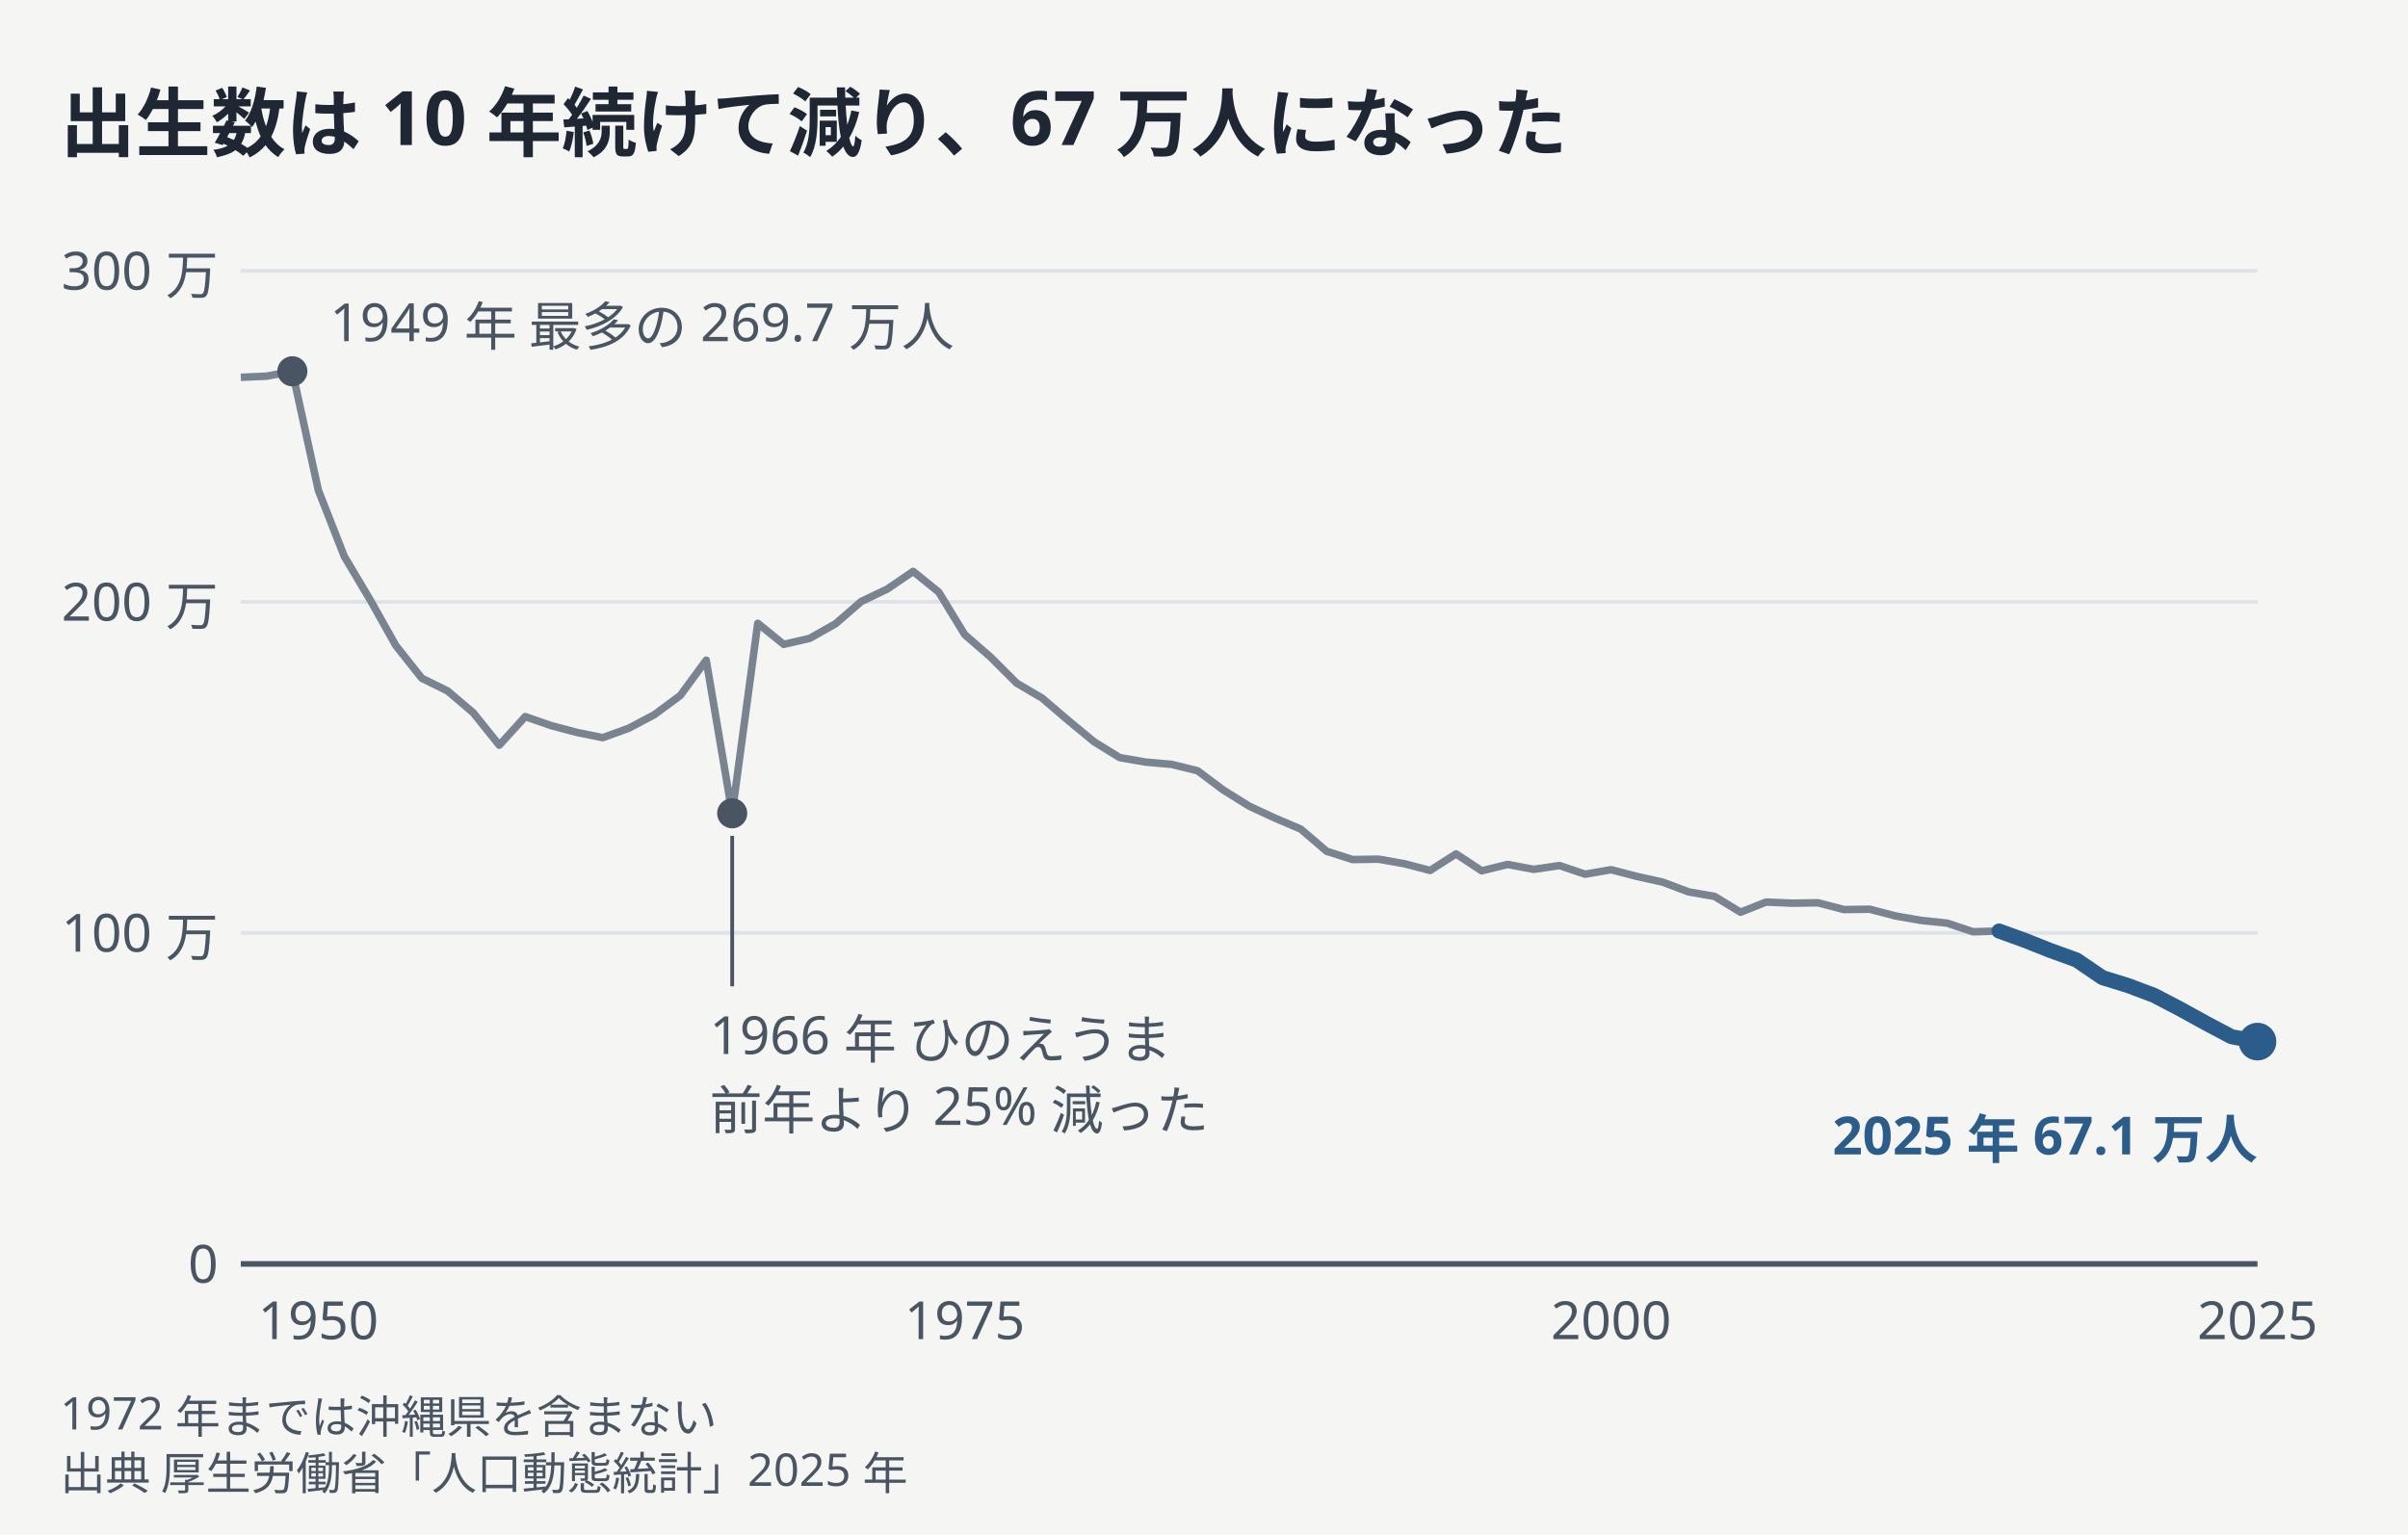
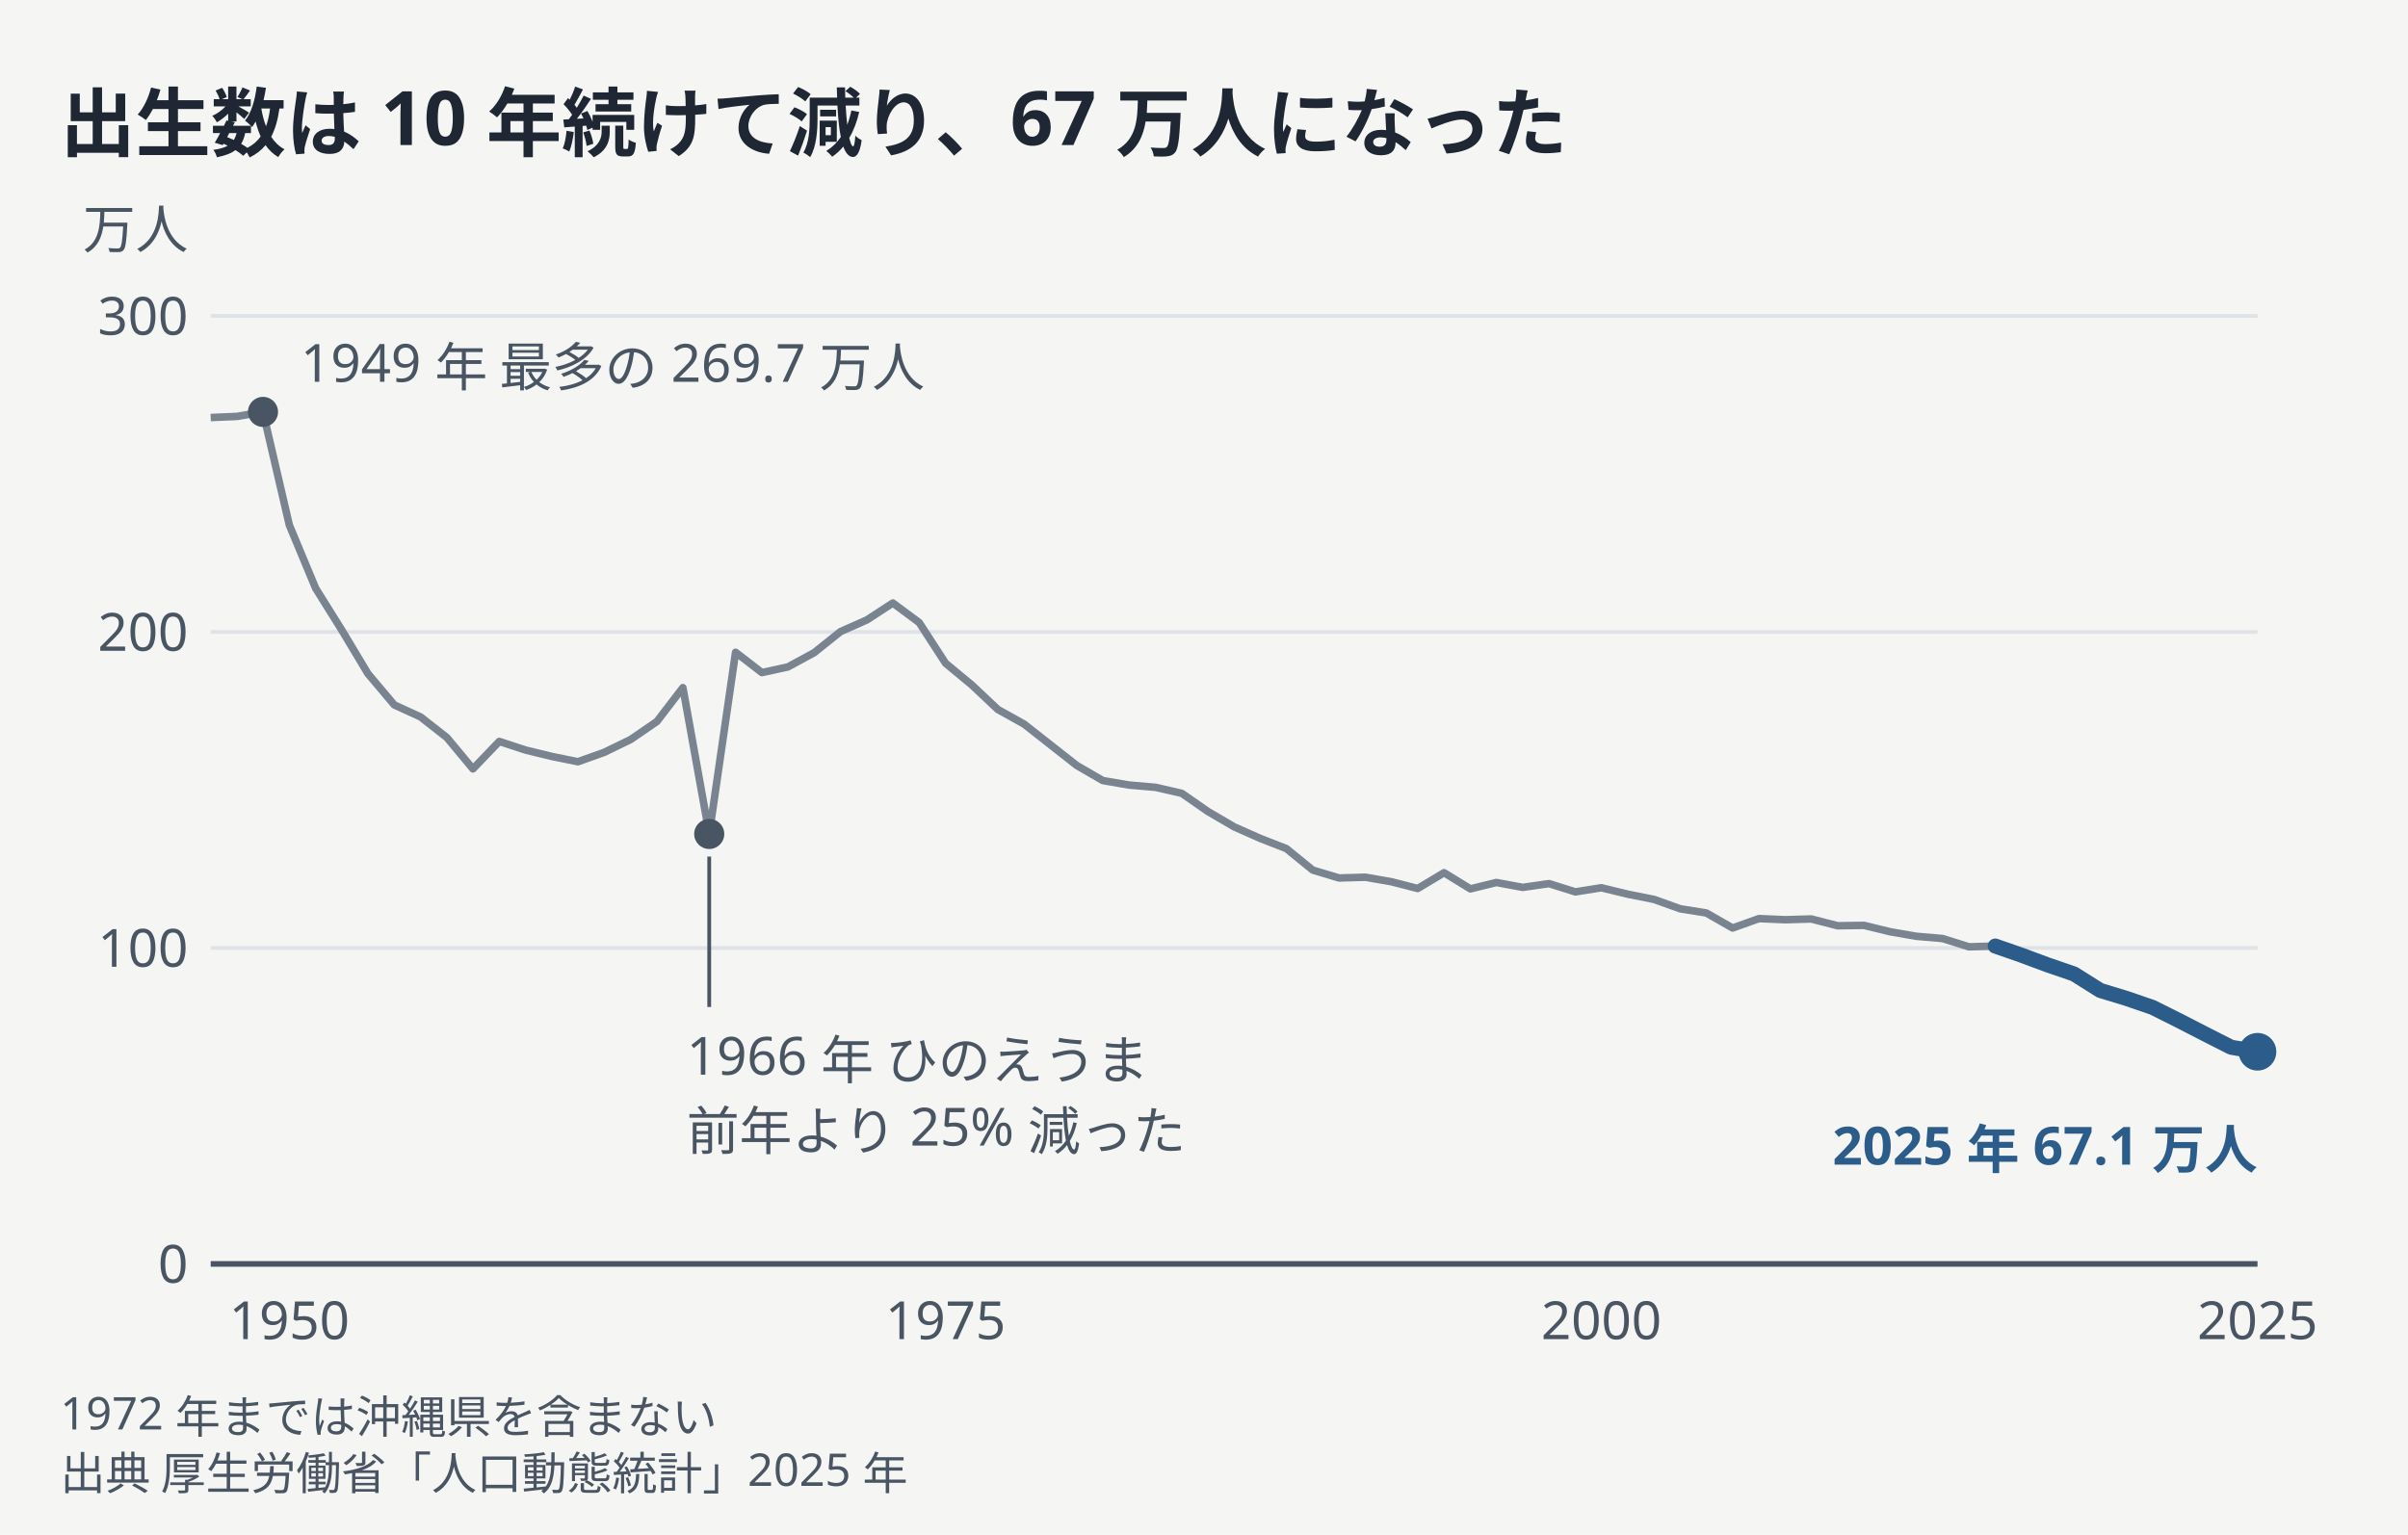
<svg xmlns="http://www.w3.org/2000/svg" viewBox="0 0 640 408" width="640" height="408" font-family="'BIZ UDPGothic','Yu Gothic UI','Meiryo','Hiragino Sans','Noto Sans JP',sans-serif">
  <rect x="0" y="0" width="640" height="408" fill="#f5f6f4" />
  <style>
    .title { font-size: 20px; font-weight: 700; fill: #1e2733; }
    .h { font-size: 16px; font-weight: 700; fill: #1e2733; }
    .t { font-size: 16px; fill: #1e2733; }
    .s { font-size: 14px; fill: #4a5563; }
    .p { font-size: 14px; font-weight: 700; fill: #2b5c8a; }
    .o { font-size: 14px; font-weight: 700; fill: #9a4a14; }
    .src { font-size: 12px; fill: #4a5563; }
  </style>
  <text x="16" y="40" class="title">出生数は 10 年続けて減り、67 万人になった</text>
-   <path d="M64,336.0 H600" stroke="#dfe2e6" stroke-width="1" />
-   <text x="58" y="341.0" class="s" text-anchor="end">0</text>
-   <path d="M64,248.0 H600" stroke="#dfe2e6" stroke-width="1" />
-   <text x="58" y="253.0" class="s" text-anchor="end">100 万</text>
-   <path d="M64,160.0 H600" stroke="#dfe2e6" stroke-width="1" />
-   <text x="58" y="165.0" class="s" text-anchor="end">200 万</text>
-   <path d="M64,72.0 H600" stroke="#dfe2e6" stroke-width="1" />
-   <text x="58" y="77.0" class="s" text-anchor="end">300 万</text>
-   <path d="M64,336 H600" stroke="#4a5563" stroke-width="1.5" />
-   <text x="84.6" y="356" class="s" text-anchor="middle">1950</text>
-   <text x="256.4" y="356" class="s" text-anchor="middle">1975</text>
-   <text x="428.2" y="356" class="s" text-anchor="middle">2000</text>
+   <path d="M56,336.0 H600" stroke="#dfe2e6" stroke-width="1" />
+   <text x="50" y="341.0" class="s" text-anchor="end">0</text>
+   <path d="M56,252.0 H600" stroke="#dfe2e6" stroke-width="1" />
+   <text x="50" y="257.0" class="s" text-anchor="end">100</text>
+   <path d="M56,168.0 H600" stroke="#dfe2e6" stroke-width="1" />
+   <text x="50" y="173.0" class="s" text-anchor="end">200</text>
+   <path d="M56,84.0 H600" stroke="#dfe2e6" stroke-width="1" />
+   <text x="50" y="89.0" class="s" text-anchor="end">300</text>
+   <text x="50" y="66" class="s" text-anchor="end">万人</text>
+   <path d="M56,336 H600" stroke="#4a5563" stroke-width="1.5" />
+   <text x="76.9" y="356" class="s" text-anchor="middle">1950</text>
+   <text x="251.3" y="356" class="s" text-anchor="middle">1975</text>
+   <text x="425.6" y="356" class="s" text-anchor="middle">2000</text>
  <text x="600.0" y="356" class="s" text-anchor="middle">2025</text>
-   <polyline points="64.0,100.3 70.9,100.0 77.7,98.7 84.6,130.3 91.5,147.9 98.4,159.5 105.2,171.6 112.1,180.3 119.0,183.7 125.8,189.5 132.7,198.1 139.6,190.5 146.5,192.9 153.3,194.7 160.2,196.1 167.1,193.6 173.9,190.0 180.8,184.9 187.7,175.5 194.6,216.2 201.4,165.7 208.3,171.3 215.2,169.7 222.1,165.8 228.9,159.9 235.8,156.6 242.7,151.9 249.5,157.4 256.4,168.7 263.3,174.7 270.2,181.6 277.0,185.6 283.9,191.5 290.8,197.2 297.6,201.4 304.5,202.6 311.4,203.2 318.3,204.9 325.1,210.0 332.0,214.3 338.9,217.5 345.7,220.4 352.6,226.3 359.5,228.5 366.4,228.4 373.2,229.6 380.1,231.4 387.0,227.0 393.8,231.5 400.7,229.8 407.6,231.1 414.5,230.1 421.3,232.4 428.2,231.2 435.1,233.0 441.9,234.5 448.8,237.1 455.7,238.3 462.6,242.5 469.4,239.8 476.3,240.1 483.2,240.0 490.1,241.8 496.9,241.7 503.8,243.5 510.7,244.7 517.5,245.4 524.4,247.7 531.3,247.5" fill="none" stroke="#7a8490" stroke-width="2" stroke-linejoin="round" />
-   <polyline points="531.3,247.5 538.2,250.0 545.0,252.7 551.9,255.2 558.8,259.9 565.6,262.0 572.5,264.6 579.4,268.2 586.3,272.0 593.1,275.6 600.0,276.9" fill="none" stroke="#2b5c8a" stroke-width="4" stroke-linejoin="round" stroke-linecap="round" />
-   <circle cx="77.7" cy="98.7" r="4" fill="#4a5563" />
-   <text x="87.7" y="90.7" class="s">1949 年 最多の 269.7 万人</text>
-   <circle cx="194.6" cy="216.2" r="4" fill="#4a5563" />
-   <path d="M194.6,222.2 V262.2" stroke="#4a5563" stroke-width="1" />
-   <text x="188.6" y="280.2" class="s">1966 年 ひのえうま</text>
-   <text x="188.6" y="300.2" class="s">前年より 25% 減った</text>
-   <circle cx="600.0" cy="276.9" r="5" fill="#2b5c8a" />
-   <text x="600.0" y="306.9" class="p" text-anchor="end">2025 年 67.1 万人</text>
+   <polyline points="56.0,111.0 63.0,110.7 69.9,109.5 76.9,139.6 83.9,156.4 90.9,167.6 97.8,179.1 104.8,187.4 111.8,190.6 118.8,196.1 125.7,204.4 132.7,197.1 139.7,199.4 146.7,201.1 153.6,202.5 160.6,200.0 167.6,196.6 174.6,191.8 181.5,182.8 188.5,221.7 195.5,173.4 202.5,178.8 209.4,177.3 216.4,173.5 223.4,167.9 230.4,164.8 237.3,160.3 244.3,165.5 251.3,176.3 258.3,182.1 265.2,188.6 272.2,192.5 279.2,198.0 286.2,203.5 293.1,207.5 300.1,208.7 307.1,209.3 314.1,210.9 321.0,215.7 328.0,219.8 335.0,222.9 341.9,225.6 348.9,231.3 355.9,233.4 362.9,233.2 369.8,234.4 376.8,236.2 383.8,232.0 390.8,236.3 397.7,234.6 404.7,235.9 411.7,234.9 418.7,237.1 425.6,236.0 432.6,237.7 439.6,239.1 446.6,241.6 453.5,242.7 460.5,246.7 467.5,244.2 474.5,244.5 481.4,244.3 488.4,246.1 495.4,246.0 502.4,247.7 509.3,248.9 516.3,249.5 523.3,251.7 530.3,251.5" fill="none" stroke="#7a8490" stroke-width="2" stroke-linejoin="round" />
+   <polyline points="530.3,251.5 537.2,253.9 544.2,256.5 551.2,258.9 558.2,263.3 565.1,265.4 572.1,267.8 579.1,271.3 586.1,274.9 593.0,278.4 600.0,279.6" fill="none" stroke="#2b5c8a" stroke-width="4" stroke-linejoin="round" stroke-linecap="round" />
+   <circle cx="69.9" cy="109.5" r="4" fill="#4a5563" />
+   <text x="79.9" y="101.5" class="s">1949 年 最多の 269.7 万人</text>
+   <circle cx="188.5" cy="221.7" r="4" fill="#4a5563" />
+   <path d="M188.5,227.7 V267.7" stroke="#4a5563" stroke-width="1" />
+   <text x="182.5" y="285.7" class="s">1966 年 ひのえうま</text>
+   <text x="182.5" y="305.7" class="s">前年より 25% 減った</text>
+   <circle cx="600.0" cy="279.6" r="5" fill="#2b5c8a" />
+   <text x="600.0" y="309.6" class="p" text-anchor="end">2025 年 67.1 万人</text>
  <text x="16" y="380" class="src">1972 年までは沖縄県を含まない</text>
  <text x="16" y="396" class="src">出典 厚生労働省「人口動態統計」2025 年</text>
</svg>
